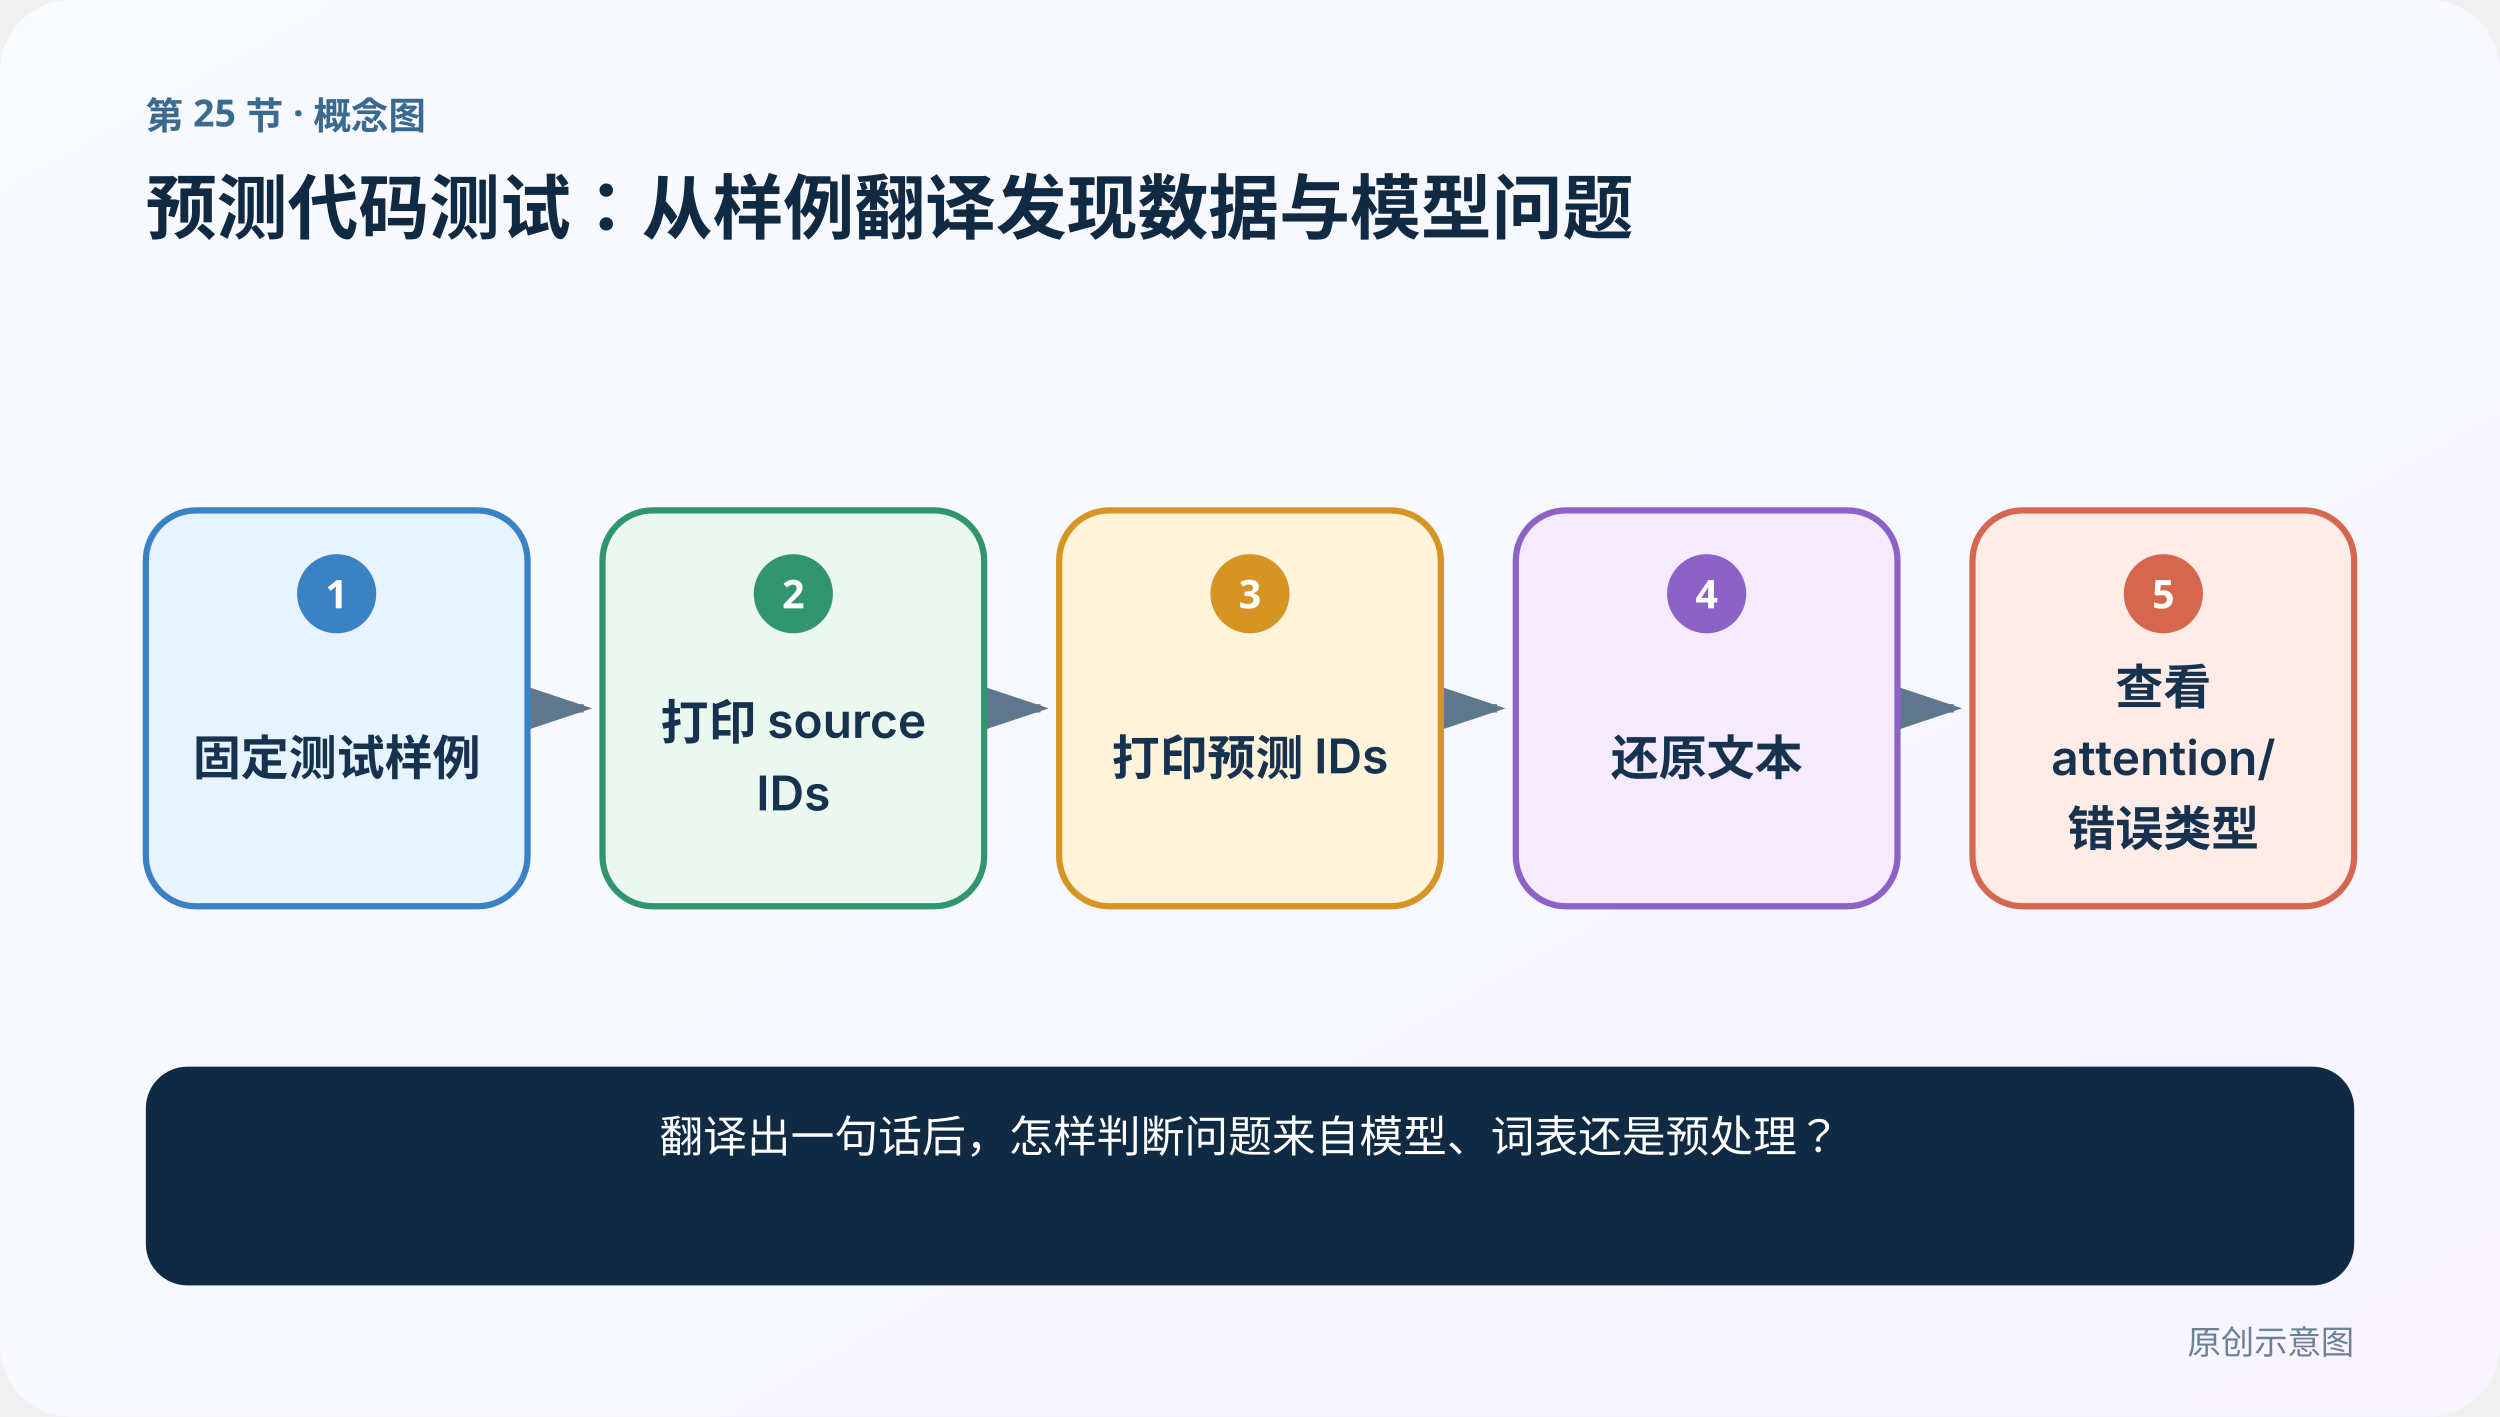
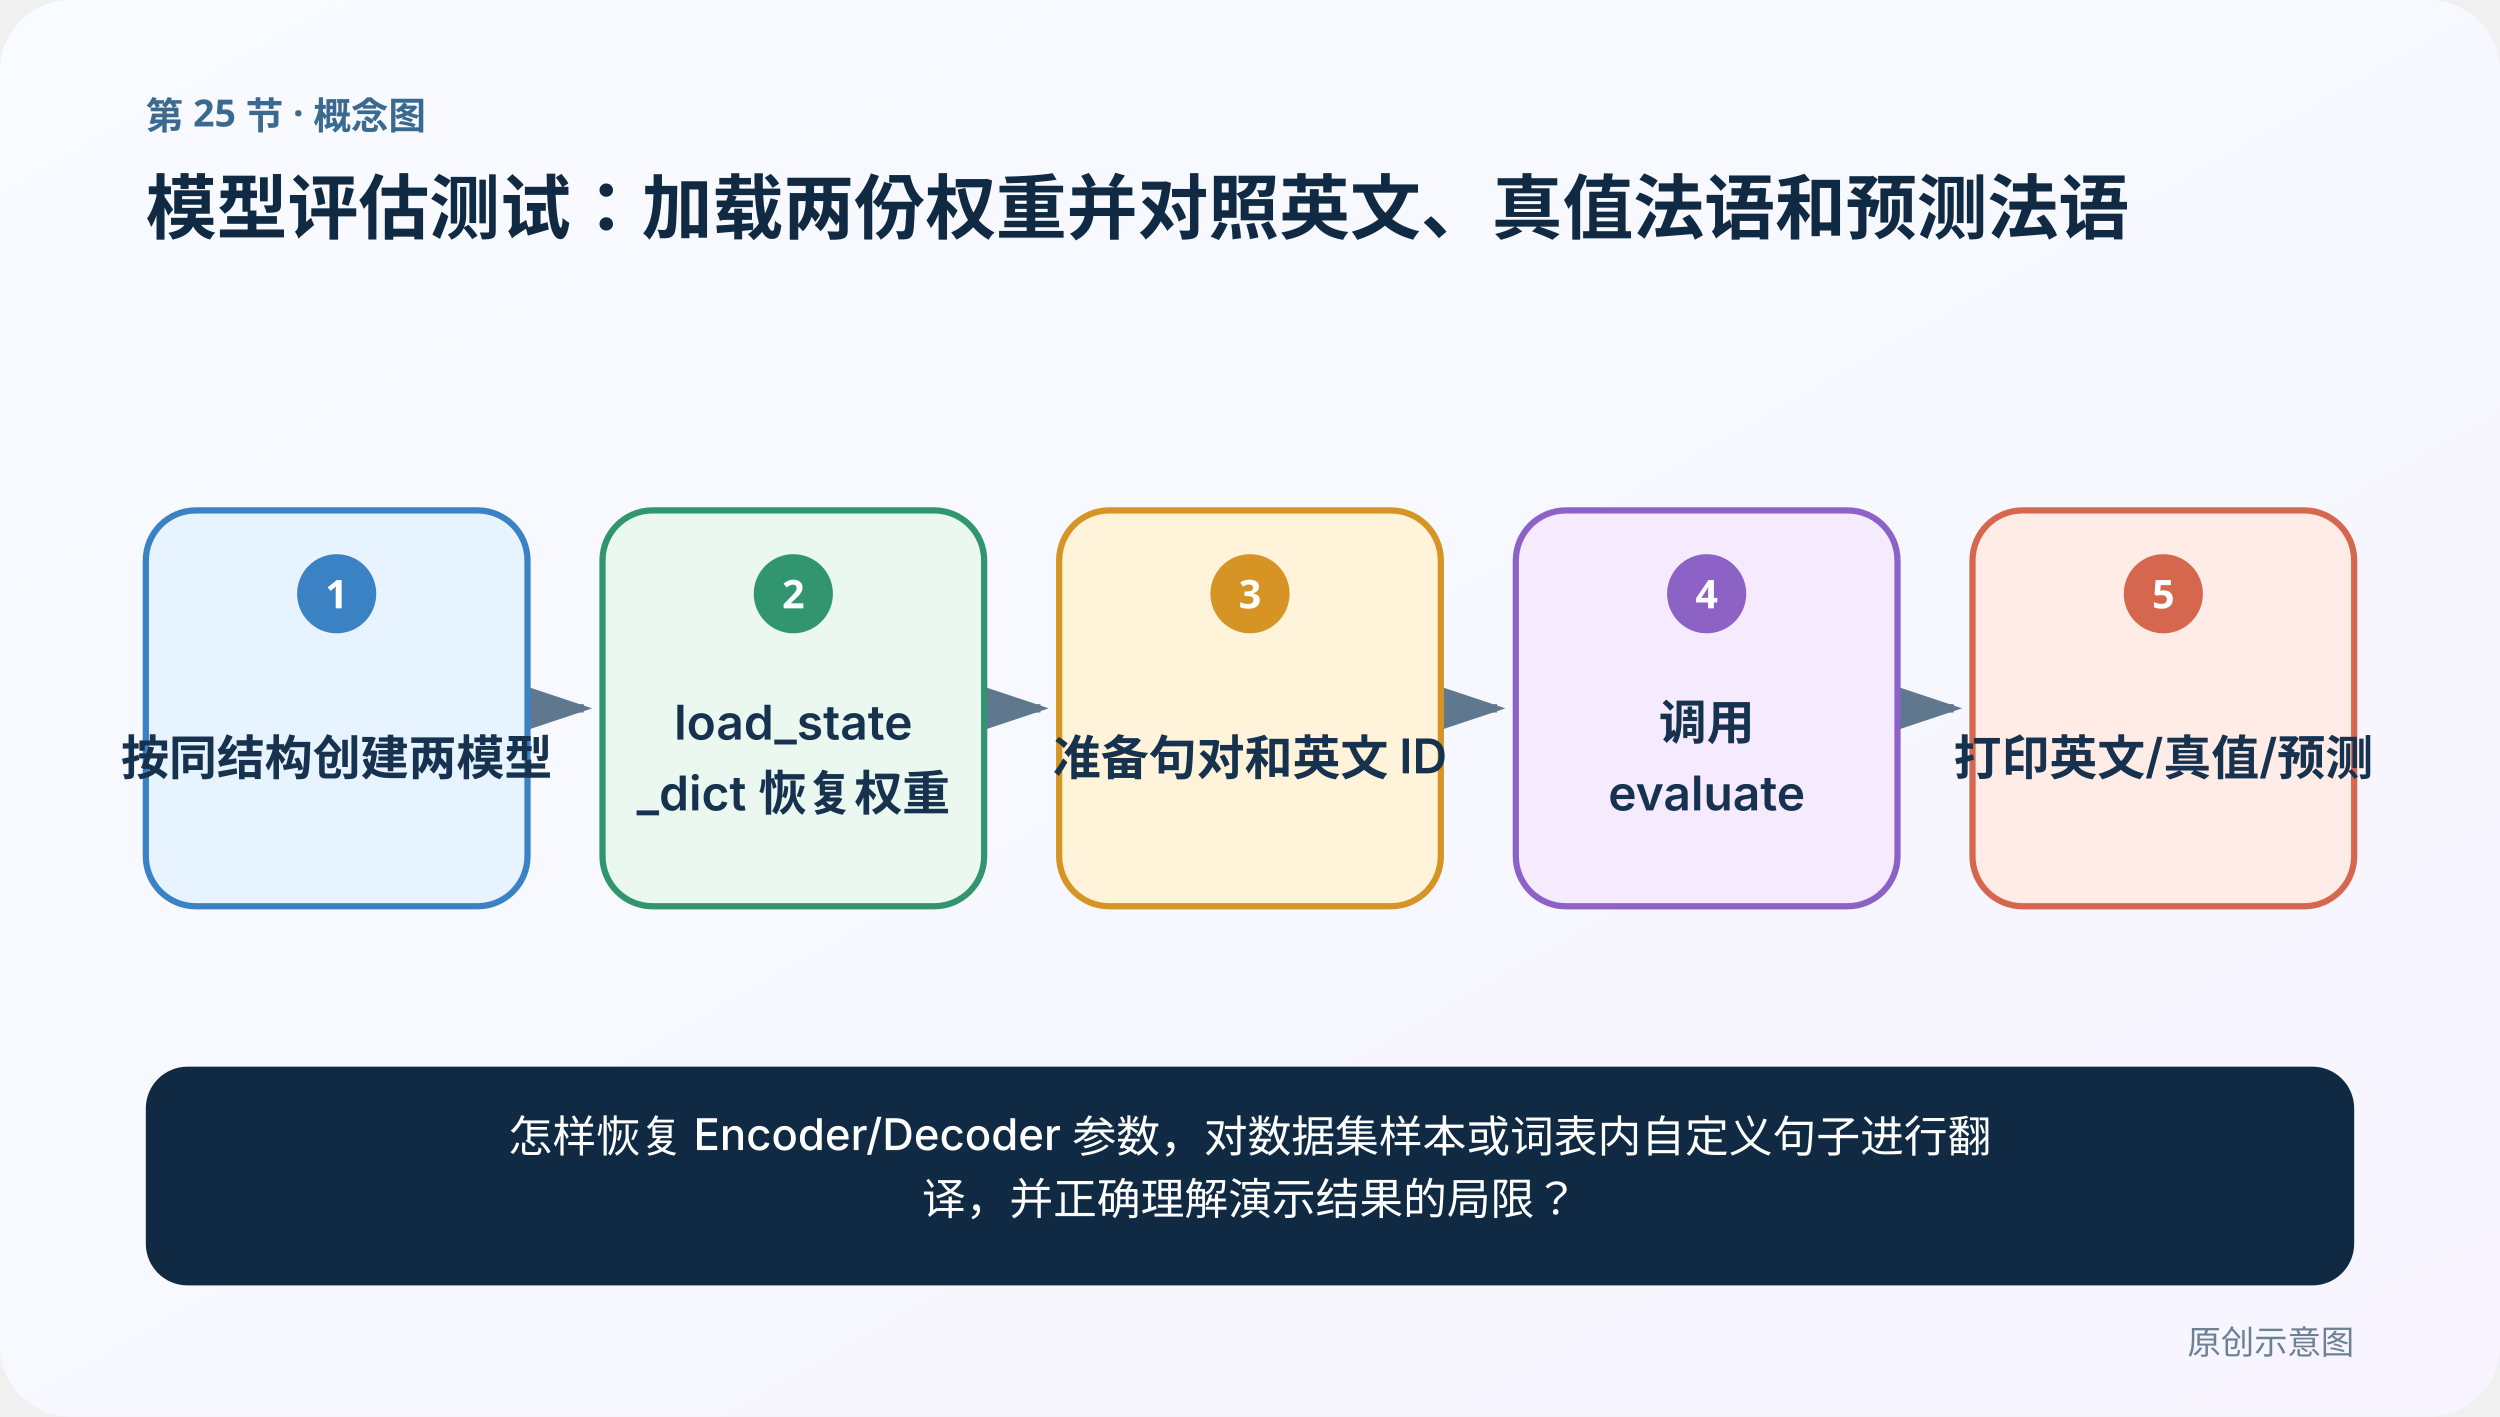
<svg xmlns="http://www.w3.org/2000/svg" width="1200" height="680" viewBox="0 0 1200 680" role="img" aria-labelledby="title desc">
  <defs>
    <linearGradient id="bg" x1="0" y1="0" x2="1" y2="1">
      <stop stop-color="#F8FBFF" />
      <stop offset="1" stop-color="#F7F4FF" />
    </linearGradient>
    <marker id="arrow" markerWidth="10" markerHeight="10" refX="8" refY="3" orient="auto">
      <path d="M0,0 L0,6 L9,3 z" fill="#60788E" />
    </marker>
  </defs>
  <rect width="1200" height="680" rx="34" fill="url(#bg)" />
  <text x="70" y="62" font-family="sans-serif" font-size="18" font-weight="700" fill="#3B6A91">第 25 节 · 概念图</text>
-   <text x="70" y="112" text-anchor="start" font-family="-apple-system,BlinkMacSystemFont,'PingFang SC','Microsoft YaHei',sans-serif" font-size="34" font-weight="760" fill="#102A43">预测代码测试：从样例翻译发现数据与模型问题</text>
+   <text x="70" y="112" text-anchor="start" font-family="-apple-system,BlinkMacSystemFont,'PingFang SC','Microsoft YaHei',sans-serif" font-size="34" font-weight="760" fill="#102A43">模型评估测试：加载两份权重并对照英文、真值法语和预测法语</text>
  <line x1="260.2" y1="340" x2="280.2" y2="340" stroke="#60788E" stroke-width="4" marker-end="url(#arrow)" />
  <line x1="479.4" y1="340" x2="499.4" y2="340" stroke="#60788E" stroke-width="4" marker-end="url(#arrow)" />
  <line x1="698.6" y1="340" x2="718.6" y2="340" stroke="#60788E" stroke-width="4" marker-end="url(#arrow)" />
  <line x1="917.8" y1="340" x2="937.8" y2="340" stroke="#60788E" stroke-width="4" marker-end="url(#arrow)" />
  <g>
    <rect x="70" y="245" width="183.2" height="190" rx="24" fill="#E7F3FF" stroke="#3B82C4" stroke-width="3" />
    <circle cx="161.6" cy="285" r="19" fill="#3B82C4" />
    <text x="161.6" y="292" text-anchor="middle" font-family="sans-serif" font-size="19" font-weight="700" fill="white">1</text>
-     <text x="161.6" y="372" text-anchor="middle" font-family="-apple-system,BlinkMacSystemFont,'PingFang SC','Microsoft YaHei',sans-serif" font-size="23" font-weight="600" fill="#16324F">固定测试样例</text>
+     <text x="161.6" y="372" text-anchor="middle" font-family="-apple-system,BlinkMacSystemFont,'PingFang SC','Microsoft YaHei',sans-serif" font-size="23" font-weight="600" fill="#16324F">按同结构创建两模型</text>
  </g>
  <g>
    <rect x="289.2" y="245" width="183.2" height="190" rx="24" fill="#EAF8F0" stroke="#31966F" stroke-width="3" />
    <circle cx="380.8" cy="285" r="19" fill="#31966F" />
    <text x="380.8" y="292" text-anchor="middle" font-family="sans-serif" font-size="19" font-weight="700" fill="white">2</text>
-     <text x="380.8" y="355" text-anchor="middle" font-family="-apple-system,BlinkMacSystemFont,'PingFang SC','Microsoft YaHei',sans-serif" font-size="23" font-weight="600" fill="#16324F">打印 source</text>
-     <text x="380.8" y="389" text-anchor="middle" font-family="-apple-system,BlinkMacSystemFont,'PingFang SC','Microsoft YaHei',sans-serif" font-size="23" font-weight="600" fill="#16324F">IDs</text>
+     <text x="380.8" y="355" text-anchor="middle" font-family="-apple-system,BlinkMacSystemFont,'PingFang SC','Microsoft YaHei',sans-serif" font-size="23" font-weight="600" fill="#16324F">load_state</text>
+     <text x="380.8" y="389" text-anchor="middle" font-family="-apple-system,BlinkMacSystemFont,'PingFang SC','Microsoft YaHei',sans-serif" font-size="23" font-weight="600" fill="#16324F">_dict 恢复权重</text>
  </g>
  <g>
    <rect x="508.4" y="245" width="183.2" height="190" rx="24" fill="#FFF4D9" stroke="#D69424" stroke-width="3" />
    <circle cx="600" cy="285" r="19" fill="#D69424" />
    <text x="600" y="292" text-anchor="middle" font-family="sans-serif" font-size="19" font-weight="700" fill="white">3</text>
-     <text x="600" y="372" text-anchor="middle" font-family="-apple-system,BlinkMacSystemFont,'PingFang SC','Microsoft YaHei',sans-serif" font-size="23" font-weight="600" fill="#16324F">打印预测 IDs</text>
+     <text x="600" y="372" text-anchor="middle" font-family="-apple-system,BlinkMacSystemFont,'PingFang SC','Microsoft YaHei',sans-serif" font-size="23" font-weight="600" fill="#16324F">准备句对和英文 ID</text>
  </g>
  <g>
    <rect x="727.6" y="245" width="183.2" height="190" rx="24" fill="#F6EAFF" stroke="#8C62C7" stroke-width="3" />
    <circle cx="819.2" cy="285" r="19" fill="#8C62C7" />
    <text x="819.2" y="292" text-anchor="middle" font-family="sans-serif" font-size="19" font-weight="700" fill="white">4</text>
-     <text x="819.2" y="372" text-anchor="middle" font-family="-apple-system,BlinkMacSystemFont,'PingFang SC','Microsoft YaHei',sans-serif" font-size="23" font-weight="600" fill="#16324F">还原文本</text>
+     <text x="819.2" y="355" text-anchor="middle" font-family="-apple-system,BlinkMacSystemFont,'PingFang SC','Microsoft YaHei',sans-serif" font-size="23" font-weight="600" fill="#16324F">调用</text>
+     <text x="819.2" y="389" text-anchor="middle" font-family="-apple-system,BlinkMacSystemFont,'PingFang SC','Microsoft YaHei',sans-serif" font-size="23" font-weight="600" fill="#16324F">evaluate</text>
  </g>
  <g>
    <rect x="946.8" y="245" width="183.2" height="190" rx="24" fill="#FFECE7" stroke="#D6674F" stroke-width="3" />
    <circle cx="1038.4" cy="285" r="19" fill="#D6674F" />
    <text x="1038.4" y="292" text-anchor="middle" font-family="sans-serif" font-size="19" font-weight="700" fill="white">5</text>
-     <text x="1038.4" y="338" text-anchor="middle" font-family="-apple-system,BlinkMacSystemFont,'PingFang SC','Microsoft YaHei',sans-serif" font-size="23" font-weight="600" fill="#16324F">查看</text>
-     <text x="1038.4" y="372" text-anchor="middle" font-family="-apple-system,BlinkMacSystemFont,'PingFang SC','Microsoft YaHei',sans-serif" font-size="23" font-weight="600" fill="#16324F">attention/</text>
-     <text x="1038.4" y="406" text-anchor="middle" font-family="-apple-system,BlinkMacSystemFont,'PingFang SC','Microsoft YaHei',sans-serif" font-size="23" font-weight="600" fill="#16324F">错误类型</text>
+     <text x="1038.4" y="372" text-anchor="middle" font-family="-apple-system,BlinkMacSystemFont,'PingFang SC','Microsoft YaHei',sans-serif" font-size="23" font-weight="600" fill="#16324F">打印英文/真值/预测</text>
  </g>
  <rect x="70" y="512" width="1060" height="105" rx="20" fill="#102A43" />
-   <text x="600" y="553" text-anchor="middle" font-family="-apple-system,BlinkMacSystemFont,'PingFang SC','Microsoft YaHei',sans-serif" font-size="21" font-weight="500" fill="#FFFFFF">翻译出一句话后，怎样判断问题来自模型、词表还是预处理？</text>
+   <text x="600" y="553" text-anchor="middle" font-family="-apple-system,BlinkMacSystemFont,'PingFang SC','Microsoft YaHei',sans-serif" font-size="21" font-weight="500" fill="#FFFFFF">怎样恢复 Encoder/Decoder 参数，对数据集样本或词表内自定义句子进行翻</text>
+   <text x="600" y="583" text-anchor="middle" font-family="-apple-system,BlinkMacSystemFont,'PingFang SC','Microsoft YaHei',sans-serif" font-size="21" font-weight="500" fill="#FFFFFF">译，并正确理解演示结果的局限？</text>
  <text x="1130" y="650" text-anchor="end" font-family="sans-serif" font-size="16" fill="#6C8194">原创示意图</text>
</svg>
